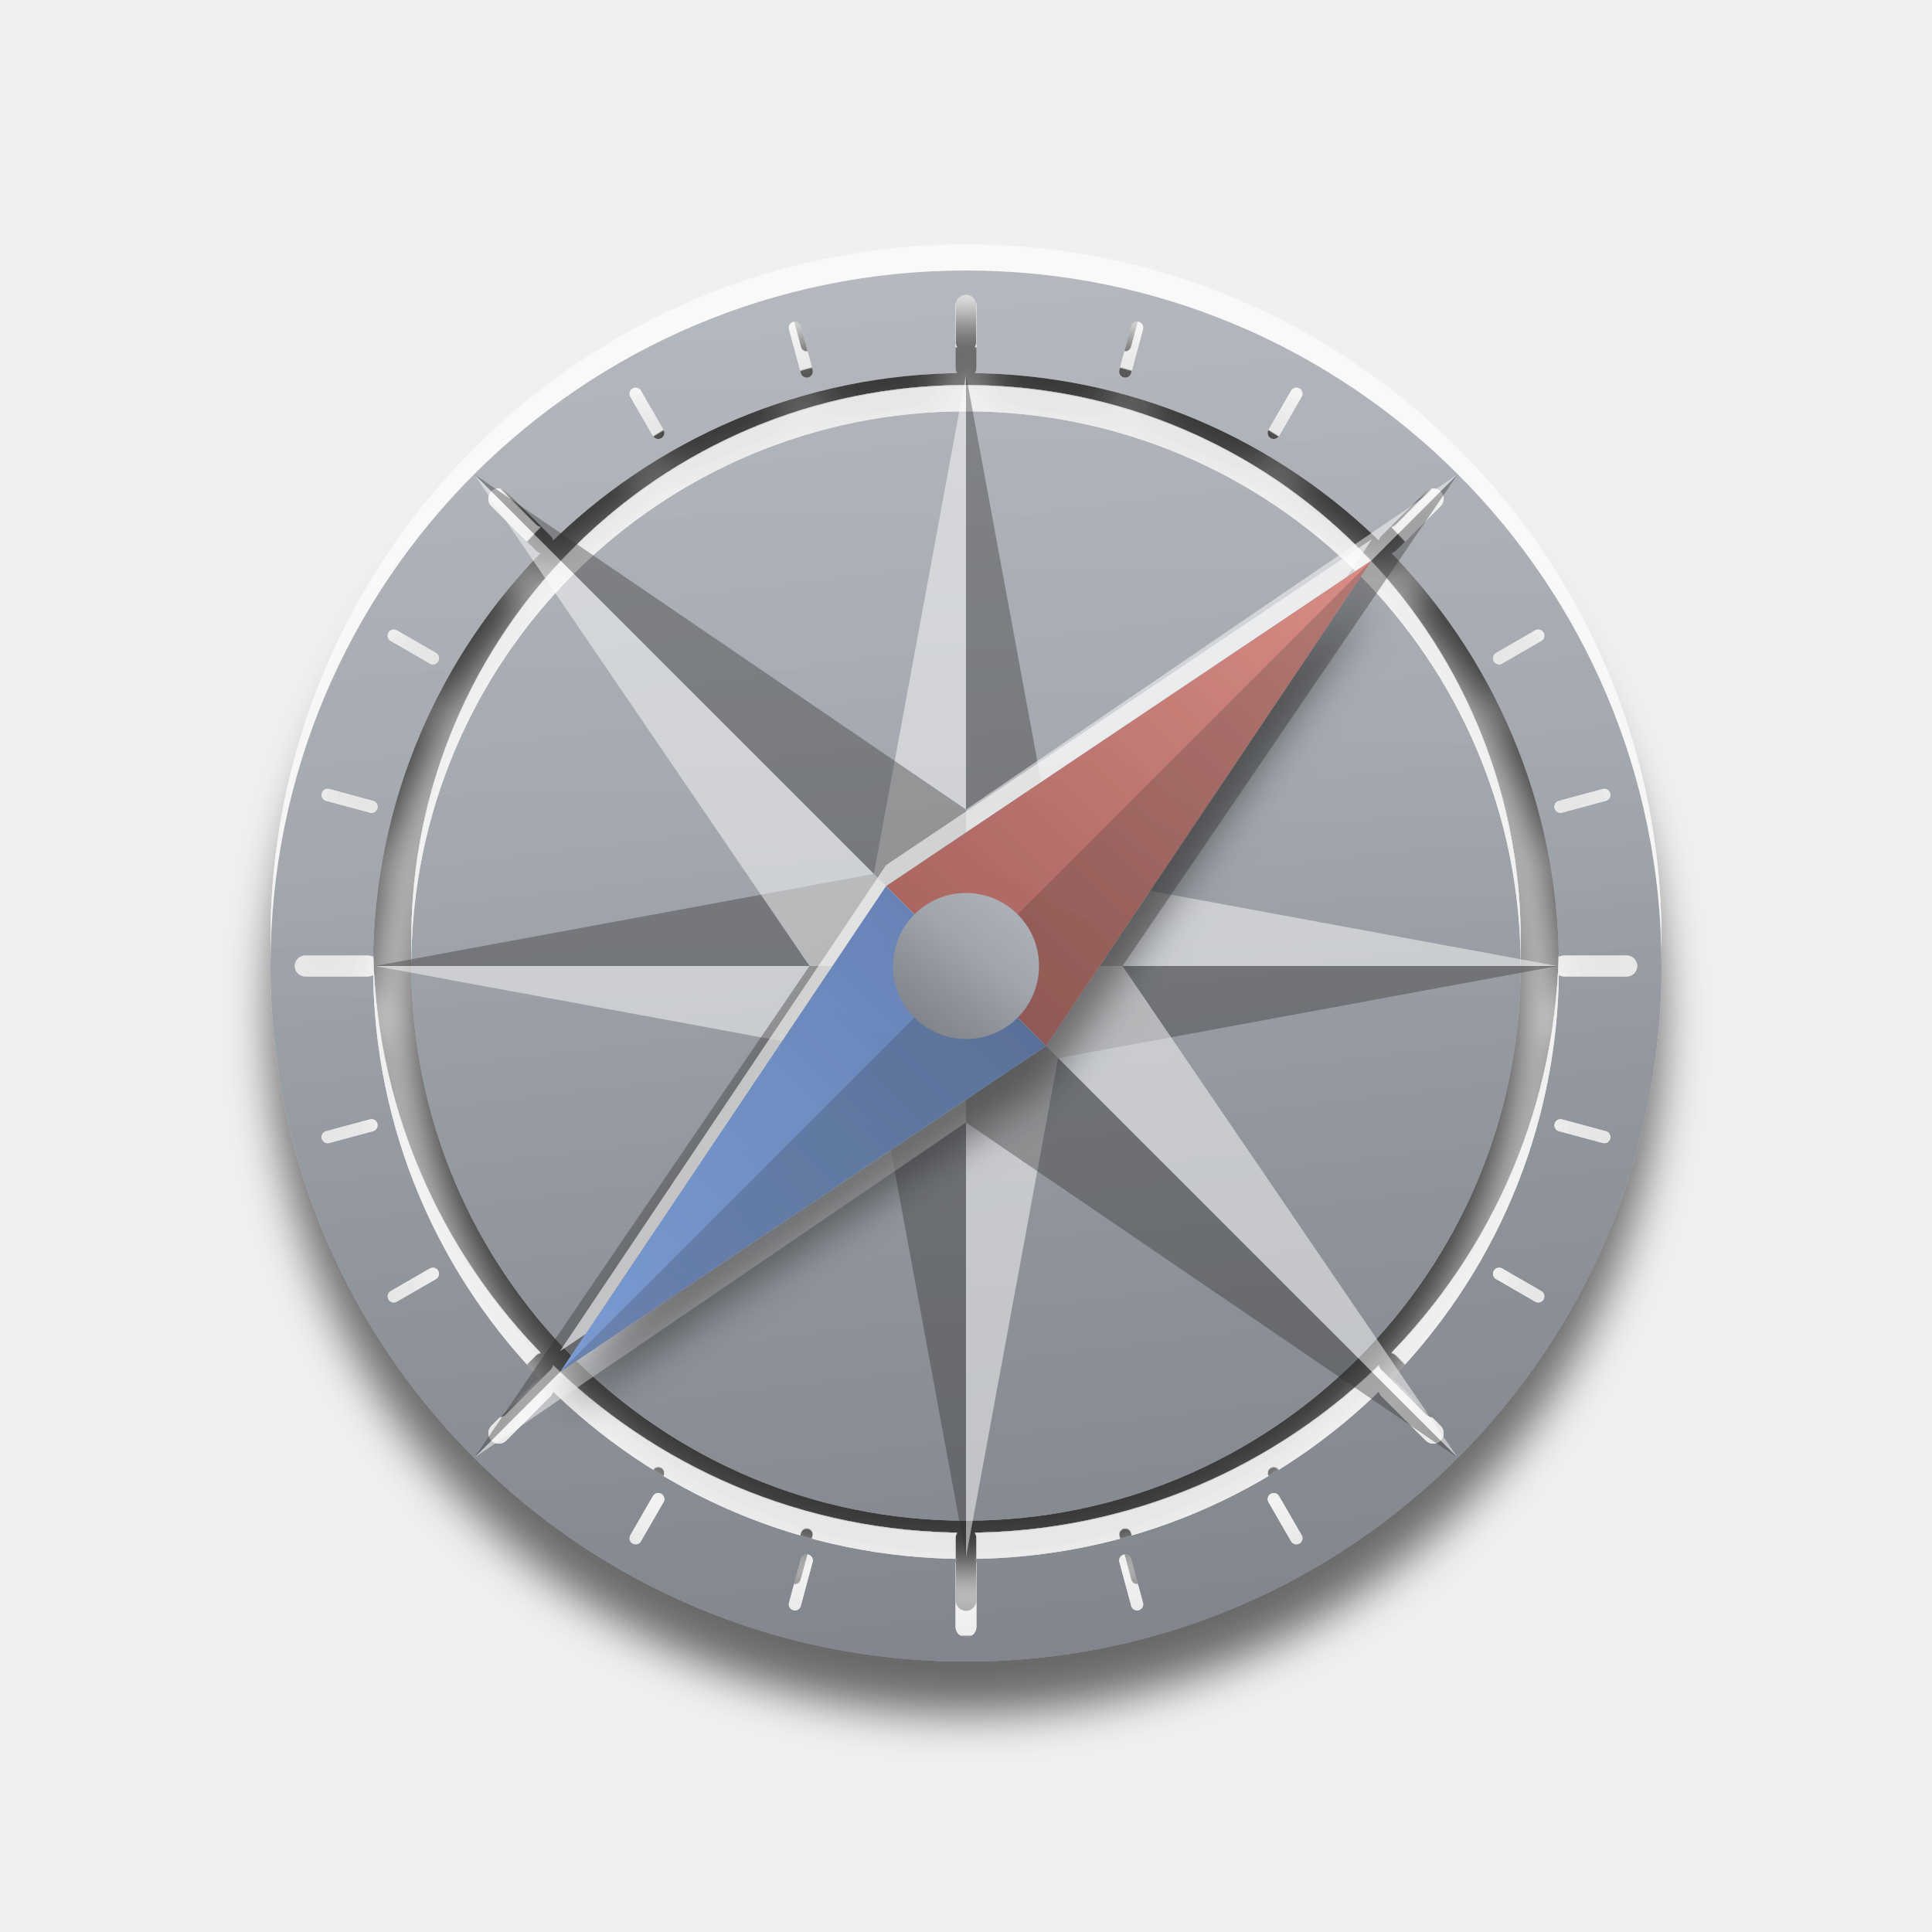
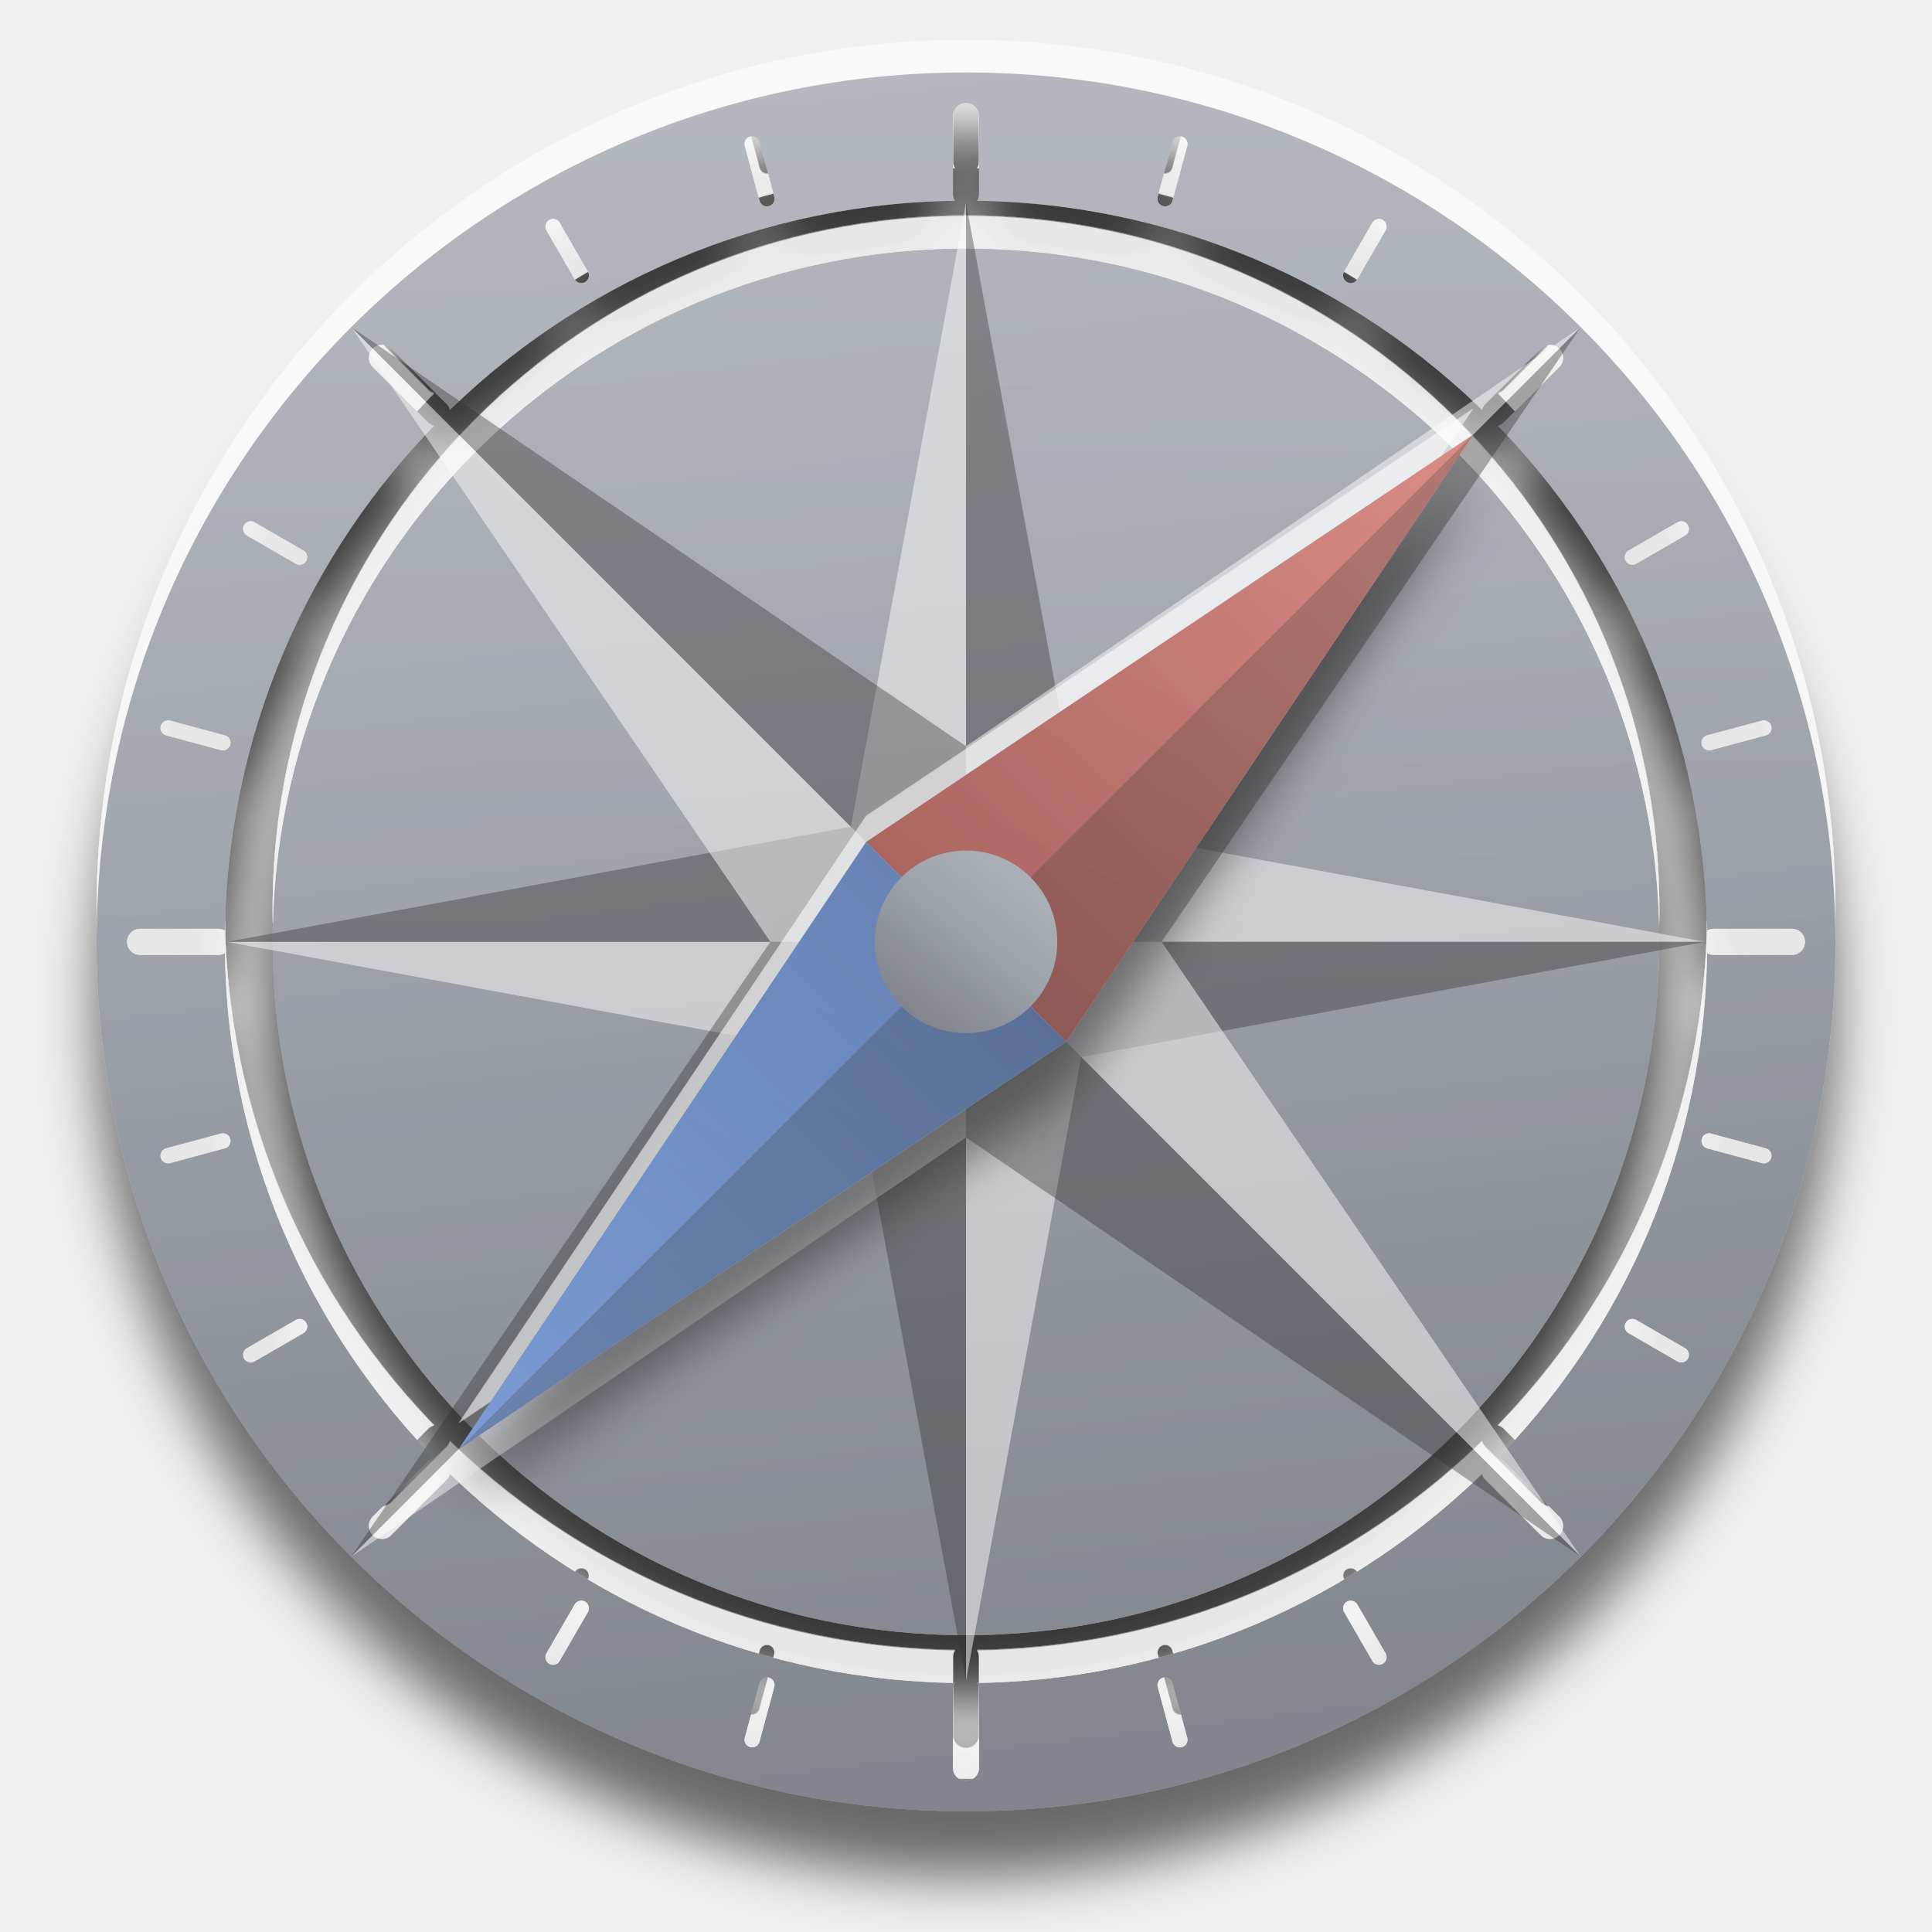
<svg xmlns="http://www.w3.org/2000/svg" viewBox="0 0 100 100" width="256" height="256">
  <defs>
    <linearGradient id="c" x1=".44" y1="0" x2=".56" y2="1">
      <stop offset="0" stop-color="#9a9fa8" />
      <stop offset=".38" stop-color="#8d929b" />
      <stop offset=".72" stop-color="#757a83" />
      <stop offset="1" stop-color="#666a73" />
    </linearGradient>
    <linearGradient id="g" x1="0" y1="0" x2="0" y2="1">
      <stop offset="0" stop-color="#fff" stop-opacity="0.12" />
      <stop offset=".55" stop-color="#fff" stop-opacity="0" />
    </linearGradient>
    <linearGradient id="cr" x1="0" y1="0" x2="0" y2="1">
      <stop offset="0" stop-color="#e3685a" />
      <stop offset="1" stop-color="#a8372d" />
    </linearGradient>
    <linearGradient id="cb" x1="0" y1="1" x2="0" y2="0">
      <stop offset="0" stop-color="#5a8de3" />
      <stop offset="1" stop-color="#2d58a8" />
    </linearGradient>
    <clipPath id="cl">
      <circle cx="50" cy="50" r="40" />
    </clipPath>
    <filter id="ce" filterUnits="userSpaceOnUse" x="-20" y="-20" width="140" height="140">
      <feOffset in="SourceAlpha" dy="3.00" result="down" />
      <feGaussianBlur in="down" stdDeviation="1.30" result="soft" />
      <feFlood flood-color="#000" flood-opacity="0.70" />
      <feComposite in2="soft" operator="in" result="shade" />
      <feOffset in="SourceAlpha" dy="-1.50" result="up" />
      <feFlood flood-color="#fff" flood-opacity="0.75" />
      <feComposite in2="up" operator="in" result="lit" />
      <feMerge>
        <feMergeNode in="shade" />
        <feMergeNode in="lit" />
        <feMergeNode in="SourceGraphic" />
      </feMerge>
    </filter>
    <filter id="cd" filterUnits="userSpaceOnUse" x="-20" y="-20" width="140" height="140">
      <feOffset in="SourceAlpha" dy="3.00" result="down" />
      <feGaussianBlur in="down" stdDeviation="1.30" result="soft" />
      <feFlood flood-color="#000" flood-opacity="0.95" />
      <feComposite in2="soft" operator="in" result="shade" />
      <feOffset in="SourceAlpha" dy="-1.50" result="up" />
      <feFlood flood-color="#fff" flood-opacity="0.75" />
      <feComposite in2="up" operator="in" result="lit" />
      <feMerge>
        <feMergeNode in="shade" />
        <feMergeNode in="lit" />
      </feMerge>
    </filter>
    <filter id="cn" filterUnits="userSpaceOnUse" x="-20" y="-20" width="140" height="140">
      <feOffset in="SourceAlpha" dy="2.40" result="down" />
      <feGaussianBlur in="down" stdDeviation="1.04" result="soft" />
      <feFlood flood-color="#000" flood-opacity="0.56" />
      <feComposite in2="soft" operator="in" result="shade" />
      <feOffset in="SourceAlpha" dy="-1.20" result="up" />
      <feFlood flood-color="#fff" flood-opacity="0.60" />
      <feComposite in2="up" operator="in" result="lit" />
      <feMerge>
        <feMergeNode in="shade" />
        <feMergeNode in="lit" />
        <feMergeNode in="SourceGraphic" />
      </feMerge>
    </filter>
    <mask id="cut" maskUnits="userSpaceOnUse" x="-20" y="-20" width="140" height="140">
      <rect x="-20" y="-20" width="140" height="140" fill="#fff" />
      <circle cx="50" cy="50" r="33" fill="none" stroke="#000" stroke-width="2.2" />
      <line x1="74.32" y1="25.68" x2="76.87" y2="23.13" stroke="#000" stroke-width="1.2" stroke-linecap="round" />
      <line x1="80.66" y1="32.30" x2="82.91" y2="31.00" stroke="#000" stroke-width="0.7" stroke-linecap="round" />
      <line x1="84.19" y1="40.84" x2="86.71" y2="40.16" stroke="#000" stroke-width="0.7" stroke-linecap="round" />
      <line x1="84.40" y1="50.00" x2="88.00" y2="50.00" stroke="#000" stroke-width="1.2" stroke-linecap="round" />
      <line x1="84.19" y1="59.16" x2="86.71" y2="59.84" stroke="#000" stroke-width="0.7" stroke-linecap="round" />
      <line x1="80.66" y1="67.70" x2="82.91" y2="69.00" stroke="#000" stroke-width="0.7" stroke-linecap="round" />
      <line x1="74.32" y1="74.32" x2="76.87" y2="76.87" stroke="#000" stroke-width="1.2" stroke-linecap="round" />
      <line x1="67.70" y1="80.66" x2="69.00" y2="82.91" stroke="#000" stroke-width="0.7" stroke-linecap="round" />
      <line x1="59.16" y1="84.19" x2="59.84" y2="86.71" stroke="#000" stroke-width="0.7" stroke-linecap="round" />
      <line x1="50.00" y1="84.40" x2="50.00" y2="88.00" stroke="#000" stroke-width="1.2" stroke-linecap="round" />
      <line x1="40.84" y1="84.19" x2="40.16" y2="86.71" stroke="#000" stroke-width="0.7" stroke-linecap="round" />
      <line x1="32.30" y1="80.66" x2="31.00" y2="82.91" stroke="#000" stroke-width="0.7" stroke-linecap="round" />
      <line x1="25.68" y1="74.32" x2="23.13" y2="76.87" stroke="#000" stroke-width="1.2" stroke-linecap="round" />
      <line x1="19.34" y1="67.70" x2="17.09" y2="69.00" stroke="#000" stroke-width="0.7" stroke-linecap="round" />
      <line x1="15.81" y1="59.16" x2="13.29" y2="59.84" stroke="#000" stroke-width="0.7" stroke-linecap="round" />
      <line x1="15.60" y1="50.00" x2="12.00" y2="50.00" stroke="#000" stroke-width="1.2" stroke-linecap="round" />
      <line x1="15.81" y1="40.84" x2="13.29" y2="40.16" stroke="#000" stroke-width="0.7" stroke-linecap="round" />
      <line x1="19.34" y1="32.30" x2="17.09" y2="31.00" stroke="#000" stroke-width="0.7" stroke-linecap="round" />
      <line x1="25.68" y1="25.68" x2="23.13" y2="23.13" stroke="#000" stroke-width="1.2" stroke-linecap="round" />
      <line x1="32.30" y1="19.34" x2="31.00" y2="17.09" stroke="#000" stroke-width="0.7" stroke-linecap="round" />
      <line x1="40.84" y1="15.81" x2="40.16" y2="13.29" stroke="#000" stroke-width="0.7" stroke-linecap="round" />
      <line x1="50.00" y1="15.60" x2="50.00" y2="12.00" stroke="#000" stroke-width="1.2" stroke-linecap="round" />
      <line x1="59.16" y1="15.81" x2="59.84" y2="13.29" stroke="#000" stroke-width="0.7" stroke-linecap="round" />
      <line x1="67.70" y1="19.34" x2="69.00" y2="17.09" stroke="#000" stroke-width="0.7" stroke-linecap="round" />
    </mask>
    <mask id="pl" maskUnits="userSpaceOnUse" x="-20" y="-20" width="140" height="140">
      <circle cx="50" cy="50" r="40" fill="#fff" />
      <circle cx="50" cy="50" r="33" fill="none" stroke="#000" stroke-width="2.2" />
      <line x1="74.32" y1="25.68" x2="76.87" y2="23.13" stroke="#000" stroke-width="1.2" stroke-linecap="round" />
      <line x1="80.66" y1="32.30" x2="82.91" y2="31.00" stroke="#000" stroke-width="0.7" stroke-linecap="round" />
      <line x1="84.19" y1="40.84" x2="86.71" y2="40.16" stroke="#000" stroke-width="0.7" stroke-linecap="round" />
      <line x1="84.40" y1="50.00" x2="88.00" y2="50.00" stroke="#000" stroke-width="1.2" stroke-linecap="round" />
      <line x1="84.19" y1="59.16" x2="86.71" y2="59.84" stroke="#000" stroke-width="0.7" stroke-linecap="round" />
      <line x1="80.66" y1="67.70" x2="82.91" y2="69.00" stroke="#000" stroke-width="0.7" stroke-linecap="round" />
      <line x1="74.32" y1="74.32" x2="76.87" y2="76.87" stroke="#000" stroke-width="1.2" stroke-linecap="round" />
      <line x1="67.70" y1="80.66" x2="69.00" y2="82.91" stroke="#000" stroke-width="0.7" stroke-linecap="round" />
      <line x1="59.16" y1="84.19" x2="59.84" y2="86.71" stroke="#000" stroke-width="0.7" stroke-linecap="round" />
      <line x1="50.00" y1="84.40" x2="50.00" y2="88.00" stroke="#000" stroke-width="1.2" stroke-linecap="round" />
      <line x1="40.84" y1="84.19" x2="40.16" y2="86.71" stroke="#000" stroke-width="0.7" stroke-linecap="round" />
      <line x1="32.30" y1="80.66" x2="31.00" y2="82.91" stroke="#000" stroke-width="0.7" stroke-linecap="round" />
      <line x1="25.68" y1="74.32" x2="23.13" y2="76.87" stroke="#000" stroke-width="1.2" stroke-linecap="round" />
      <line x1="19.34" y1="67.70" x2="17.09" y2="69.00" stroke="#000" stroke-width="0.7" stroke-linecap="round" />
      <line x1="15.81" y1="59.16" x2="13.29" y2="59.84" stroke="#000" stroke-width="0.7" stroke-linecap="round" />
      <line x1="15.60" y1="50.00" x2="12.00" y2="50.00" stroke="#000" stroke-width="1.2" stroke-linecap="round" />
      <line x1="15.81" y1="40.84" x2="13.29" y2="40.16" stroke="#000" stroke-width="0.7" stroke-linecap="round" />
      <line x1="19.34" y1="32.30" x2="17.09" y2="31.00" stroke="#000" stroke-width="0.7" stroke-linecap="round" />
      <line x1="25.68" y1="25.68" x2="23.13" y2="23.13" stroke="#000" stroke-width="1.2" stroke-linecap="round" />
      <line x1="32.30" y1="19.34" x2="31.00" y2="17.09" stroke="#000" stroke-width="0.7" stroke-linecap="round" />
      <line x1="40.84" y1="15.81" x2="40.16" y2="13.29" stroke="#000" stroke-width="0.7" stroke-linecap="round" />
      <line x1="50.00" y1="15.60" x2="50.00" y2="12.00" stroke="#000" stroke-width="1.2" stroke-linecap="round" />
      <line x1="59.16" y1="15.81" x2="59.84" y2="13.29" stroke="#000" stroke-width="0.7" stroke-linecap="round" />
      <line x1="67.70" y1="19.34" x2="69.00" y2="17.09" stroke="#000" stroke-width="0.7" stroke-linecap="round" />
    </mask>
    <mask id="op" maskUnits="userSpaceOnUse" x="-20" y="-20" width="140" height="140">
      <circle cx="50" cy="50" r="33" fill="none" stroke="#fff" stroke-width="2.2" />
      <line x1="74.32" y1="25.68" x2="76.87" y2="23.13" stroke="#fff" stroke-width="1.2" stroke-linecap="round" />
      <line x1="80.66" y1="32.30" x2="82.91" y2="31.00" stroke="#fff" stroke-width="0.7" stroke-linecap="round" />
      <line x1="84.19" y1="40.84" x2="86.71" y2="40.16" stroke="#fff" stroke-width="0.7" stroke-linecap="round" />
      <line x1="84.40" y1="50.00" x2="88.00" y2="50.00" stroke="#fff" stroke-width="1.2" stroke-linecap="round" />
      <line x1="84.19" y1="59.16" x2="86.71" y2="59.84" stroke="#fff" stroke-width="0.7" stroke-linecap="round" />
      <line x1="80.66" y1="67.70" x2="82.91" y2="69.00" stroke="#fff" stroke-width="0.7" stroke-linecap="round" />
      <line x1="74.32" y1="74.32" x2="76.87" y2="76.87" stroke="#fff" stroke-width="1.2" stroke-linecap="round" />
      <line x1="67.70" y1="80.66" x2="69.00" y2="82.91" stroke="#fff" stroke-width="0.7" stroke-linecap="round" />
      <line x1="59.16" y1="84.19" x2="59.84" y2="86.71" stroke="#fff" stroke-width="0.7" stroke-linecap="round" />
      <line x1="50.00" y1="84.40" x2="50.00" y2="88.00" stroke="#fff" stroke-width="1.2" stroke-linecap="round" />
      <line x1="40.84" y1="84.19" x2="40.16" y2="86.71" stroke="#fff" stroke-width="0.7" stroke-linecap="round" />
      <line x1="32.30" y1="80.66" x2="31.00" y2="82.91" stroke="#fff" stroke-width="0.7" stroke-linecap="round" />
      <line x1="25.68" y1="74.32" x2="23.13" y2="76.87" stroke="#fff" stroke-width="1.2" stroke-linecap="round" />
      <line x1="19.34" y1="67.70" x2="17.09" y2="69.00" stroke="#fff" stroke-width="0.7" stroke-linecap="round" />
      <line x1="15.81" y1="59.16" x2="13.29" y2="59.84" stroke="#fff" stroke-width="0.7" stroke-linecap="round" />
      <line x1="15.60" y1="50.00" x2="12.00" y2="50.00" stroke="#fff" stroke-width="1.2" stroke-linecap="round" />
      <line x1="15.81" y1="40.84" x2="13.29" y2="40.16" stroke="#fff" stroke-width="0.7" stroke-linecap="round" />
      <line x1="19.34" y1="32.30" x2="17.09" y2="31.00" stroke="#fff" stroke-width="0.7" stroke-linecap="round" />
      <line x1="25.68" y1="25.68" x2="23.13" y2="23.13" stroke="#fff" stroke-width="1.2" stroke-linecap="round" />
      <line x1="32.30" y1="19.34" x2="31.00" y2="17.09" stroke="#fff" stroke-width="0.7" stroke-linecap="round" />
      <line x1="40.84" y1="15.81" x2="40.16" y2="13.29" stroke="#fff" stroke-width="0.7" stroke-linecap="round" />
      <line x1="50.00" y1="15.60" x2="50.00" y2="12.00" stroke="#fff" stroke-width="1.2" stroke-linecap="round" />
      <line x1="59.16" y1="15.81" x2="59.84" y2="13.29" stroke="#fff" stroke-width="0.7" stroke-linecap="round" />
      <line x1="67.70" y1="19.34" x2="69.00" y2="17.09" stroke="#fff" stroke-width="0.7" stroke-linecap="round" />
    </mask>
  </defs>
  <g opacity=".8">
-     <g transform="translate(5 5) scale(.9)">
+     <g transform="translate(-6.25 -7.5) scale(1.125)">
      <g mask="url(#cut)">
        <g filter="url(#ce)">
          <g fill="url(#c)">
            <circle cx="50" cy="50" r="40" />
          </g>
        </g>
        <g fill="url(#g)">
          <circle cx="50" cy="50" r="40" />
        </g>
      </g>
      <g mask="url(#op)">
        <g filter="url(#cd)">
          <rect mask="url(#pl)" fill="#000" x="-20" y="-20" width="140" height="140" />
        </g>
      </g>
      <g clip-path="url(#cl)">
        <path d="M50 50 L84.00 50.00 L55.30 44.70 Z" fill="#fff" opacity=".5" />
        <path d="M50 50 L84.00 50.00 L55.30 55.30 Z" fill="#000" opacity=".38" />
        <path d="M50 50 L50.00 84.00 L55.30 55.30 Z" fill="#fff" opacity=".5" />
        <path d="M50 50 L50.00 84.00 L44.70 55.30 Z" fill="#000" opacity=".38" />
        <path d="M50 50 L16.00 50.00 L44.70 55.30 Z" fill="#fff" opacity=".5" />
        <path d="M50 50 L16.00 50.00 L44.70 44.70 Z" fill="#000" opacity=".38" />
        <path d="M50 50 L50.00 16.00 L44.70 44.70 Z" fill="#fff" opacity=".5" />
        <path d="M50 50 L50.00 16.00 L55.30 44.70 Z" fill="#000" opacity=".38" />
        <path d="M50 50 L78.28 21.72 L50.00 41.00 Z" fill="#fff" opacity=".5" />
        <path d="M50 50 L78.28 21.72 L59.00 50.00 Z" fill="#000" opacity=".38" />
        <path d="M50 50 L78.28 78.28 L59.00 50.00 Z" fill="#fff" opacity=".5" />
        <path d="M50 50 L78.28 78.28 L50.00 59.00 Z" fill="#000" opacity=".38" />
        <path d="M50 50 L21.72 78.28 L50.00 59.00 Z" fill="#fff" opacity=".5" />
        <path d="M50 50 L21.72 78.28 L41.00 50.00 Z" fill="#000" opacity=".38" />
        <path d="M50 50 L21.72 21.72 L41.00 50.00 Z" fill="#fff" opacity=".5" />
        <path d="M50 50 L21.72 21.72 L50.00 41.00 Z" fill="#000" opacity=".38" />
      </g>
      <g filter="url(#cn)">
        <g transform="rotate(45.00 50 50)">
          <path d="M50 17 L56.5 50 L43.5 50 Z" fill="url(#c)" />
          <path d="M50 17 L56.5 50 L43.5 50 Z" fill="url(#cr)" opacity="0.78" />
          <path d="M50 17 L56.5 50 L50 50 Z" fill="#000" opacity=".22" />
          <path d="M50 83 L56.5 50 L43.5 50 Z" fill="url(#c)" />
          <path d="M50 83 L56.5 50 L43.5 50 Z" fill="url(#cb)" opacity="0.78" />
          <path d="M50 83 L56.5 50 L50 50 Z" fill="#000" opacity=".22" />
          <circle cx="50" cy="50" r="4.2" fill="url(#c)" />
        </g>
      </g>
    </g>
  </g>
</svg>
